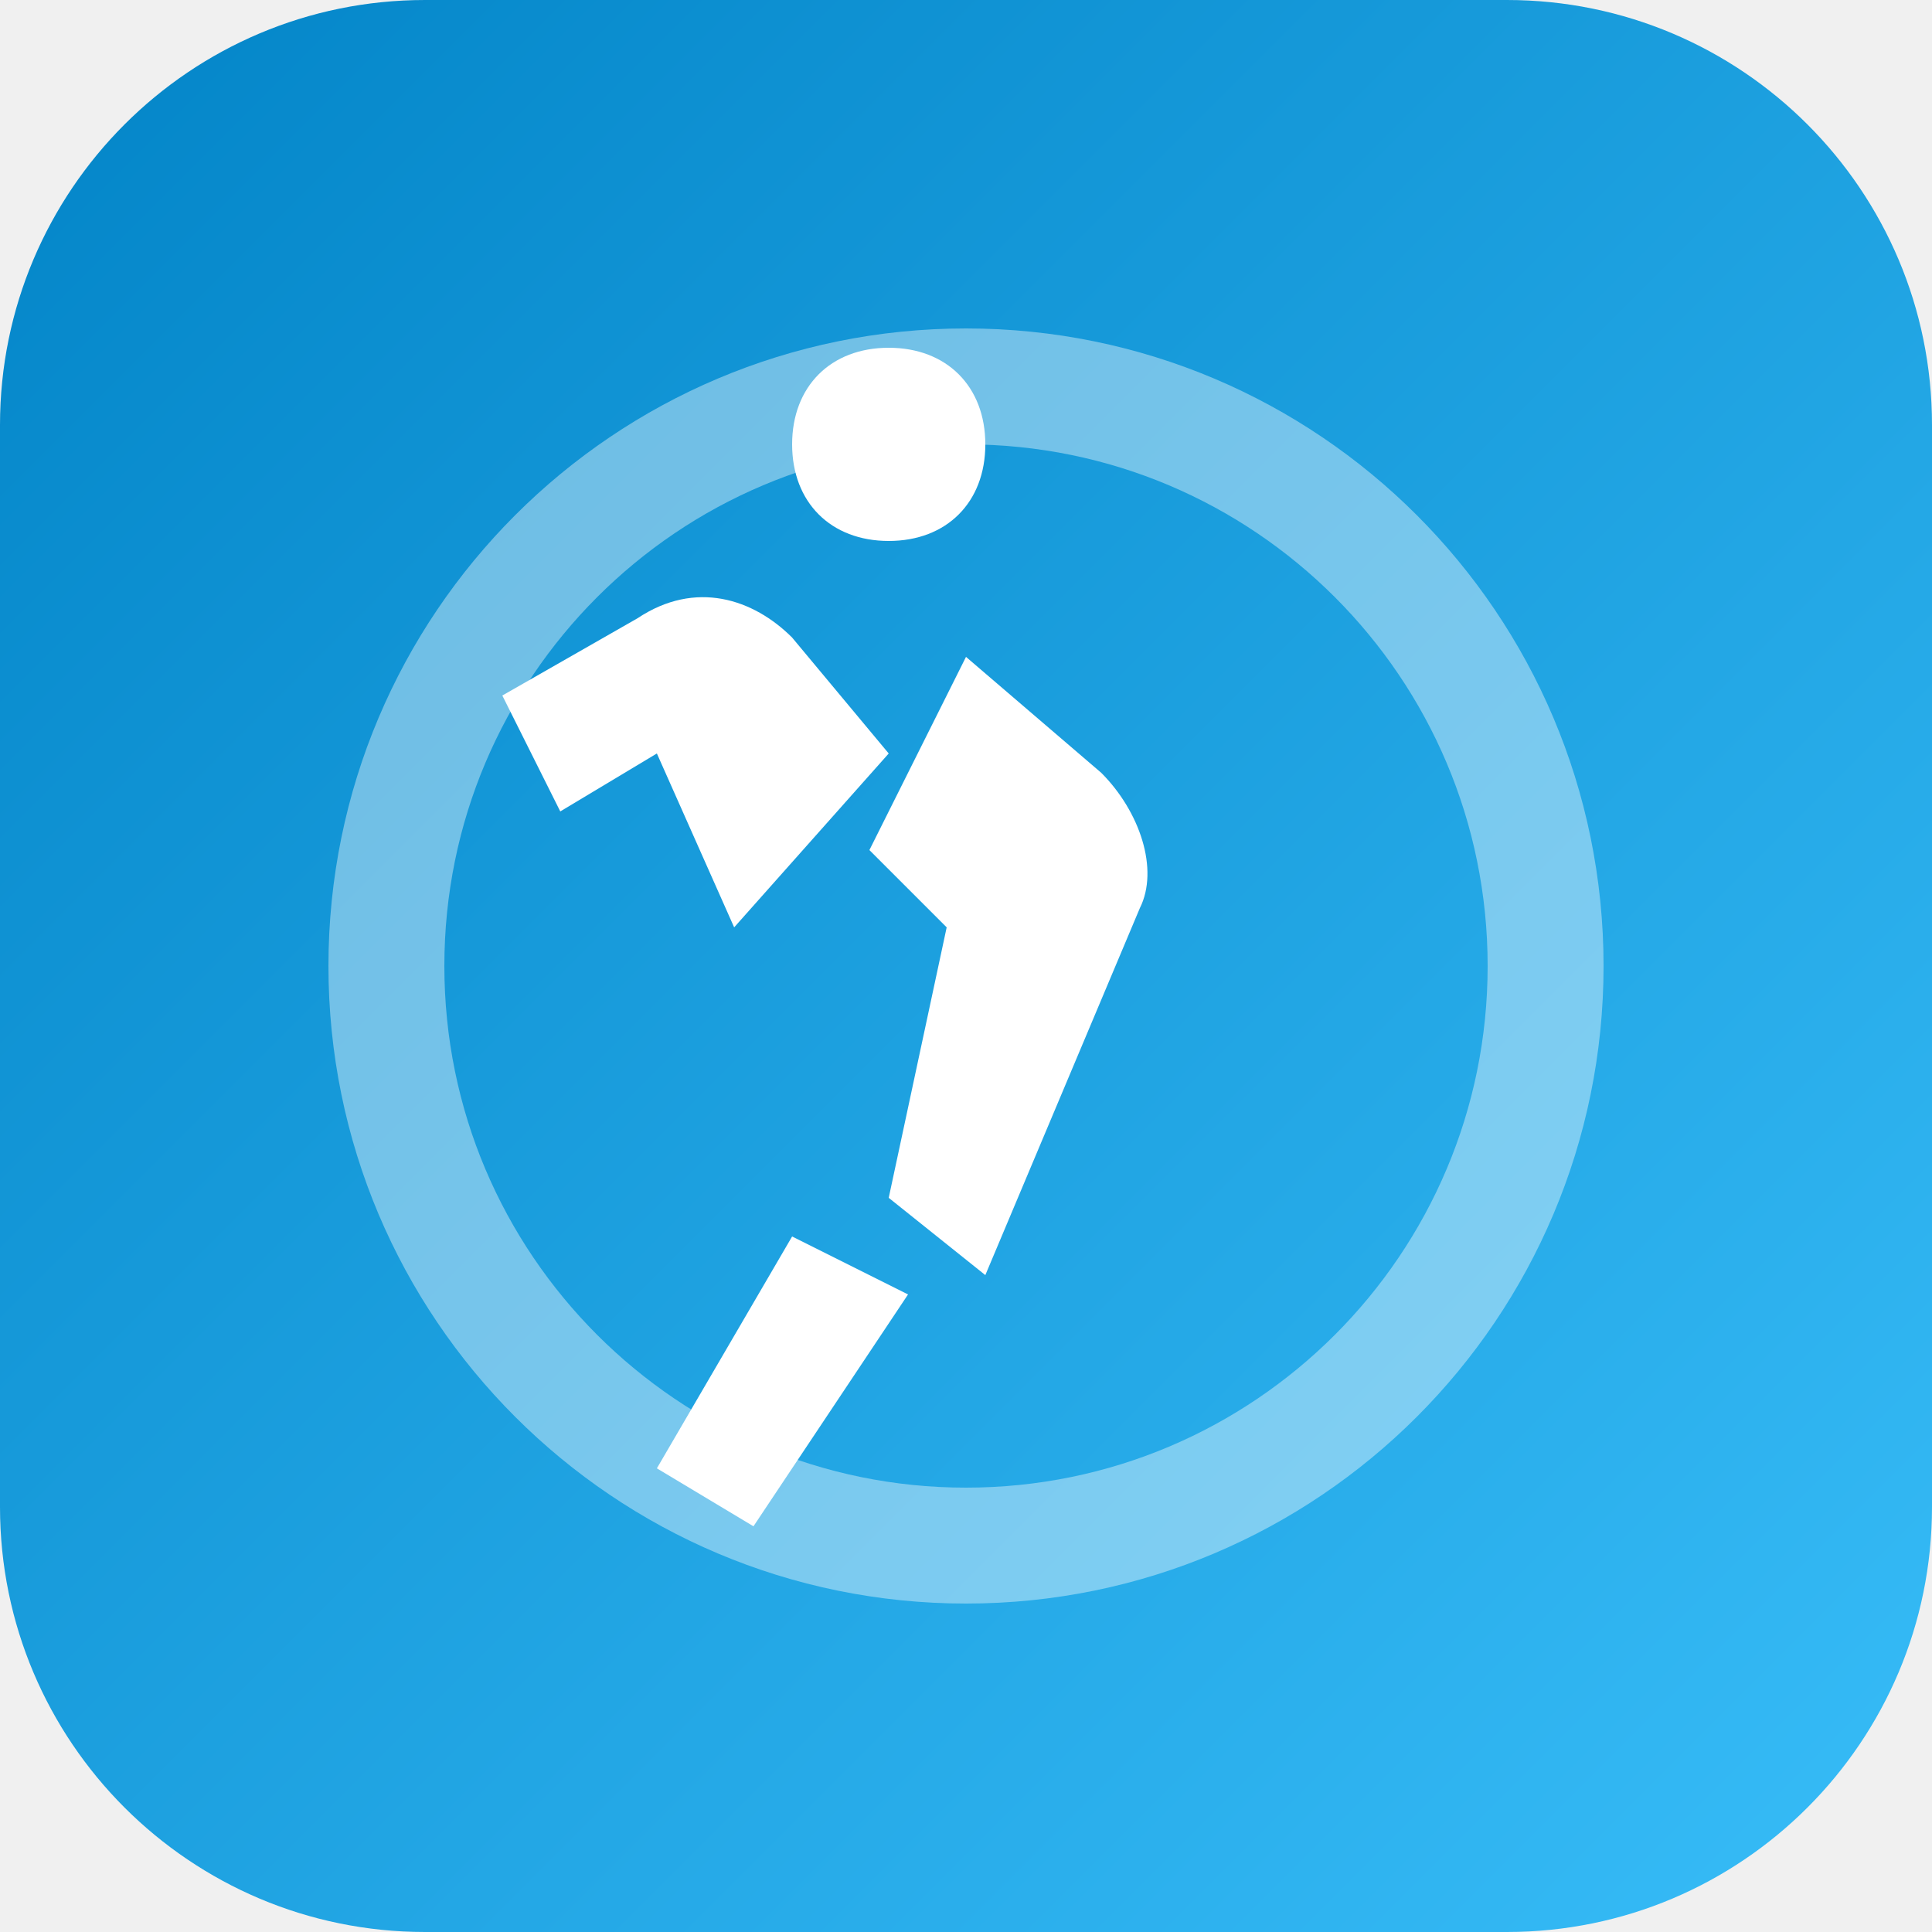
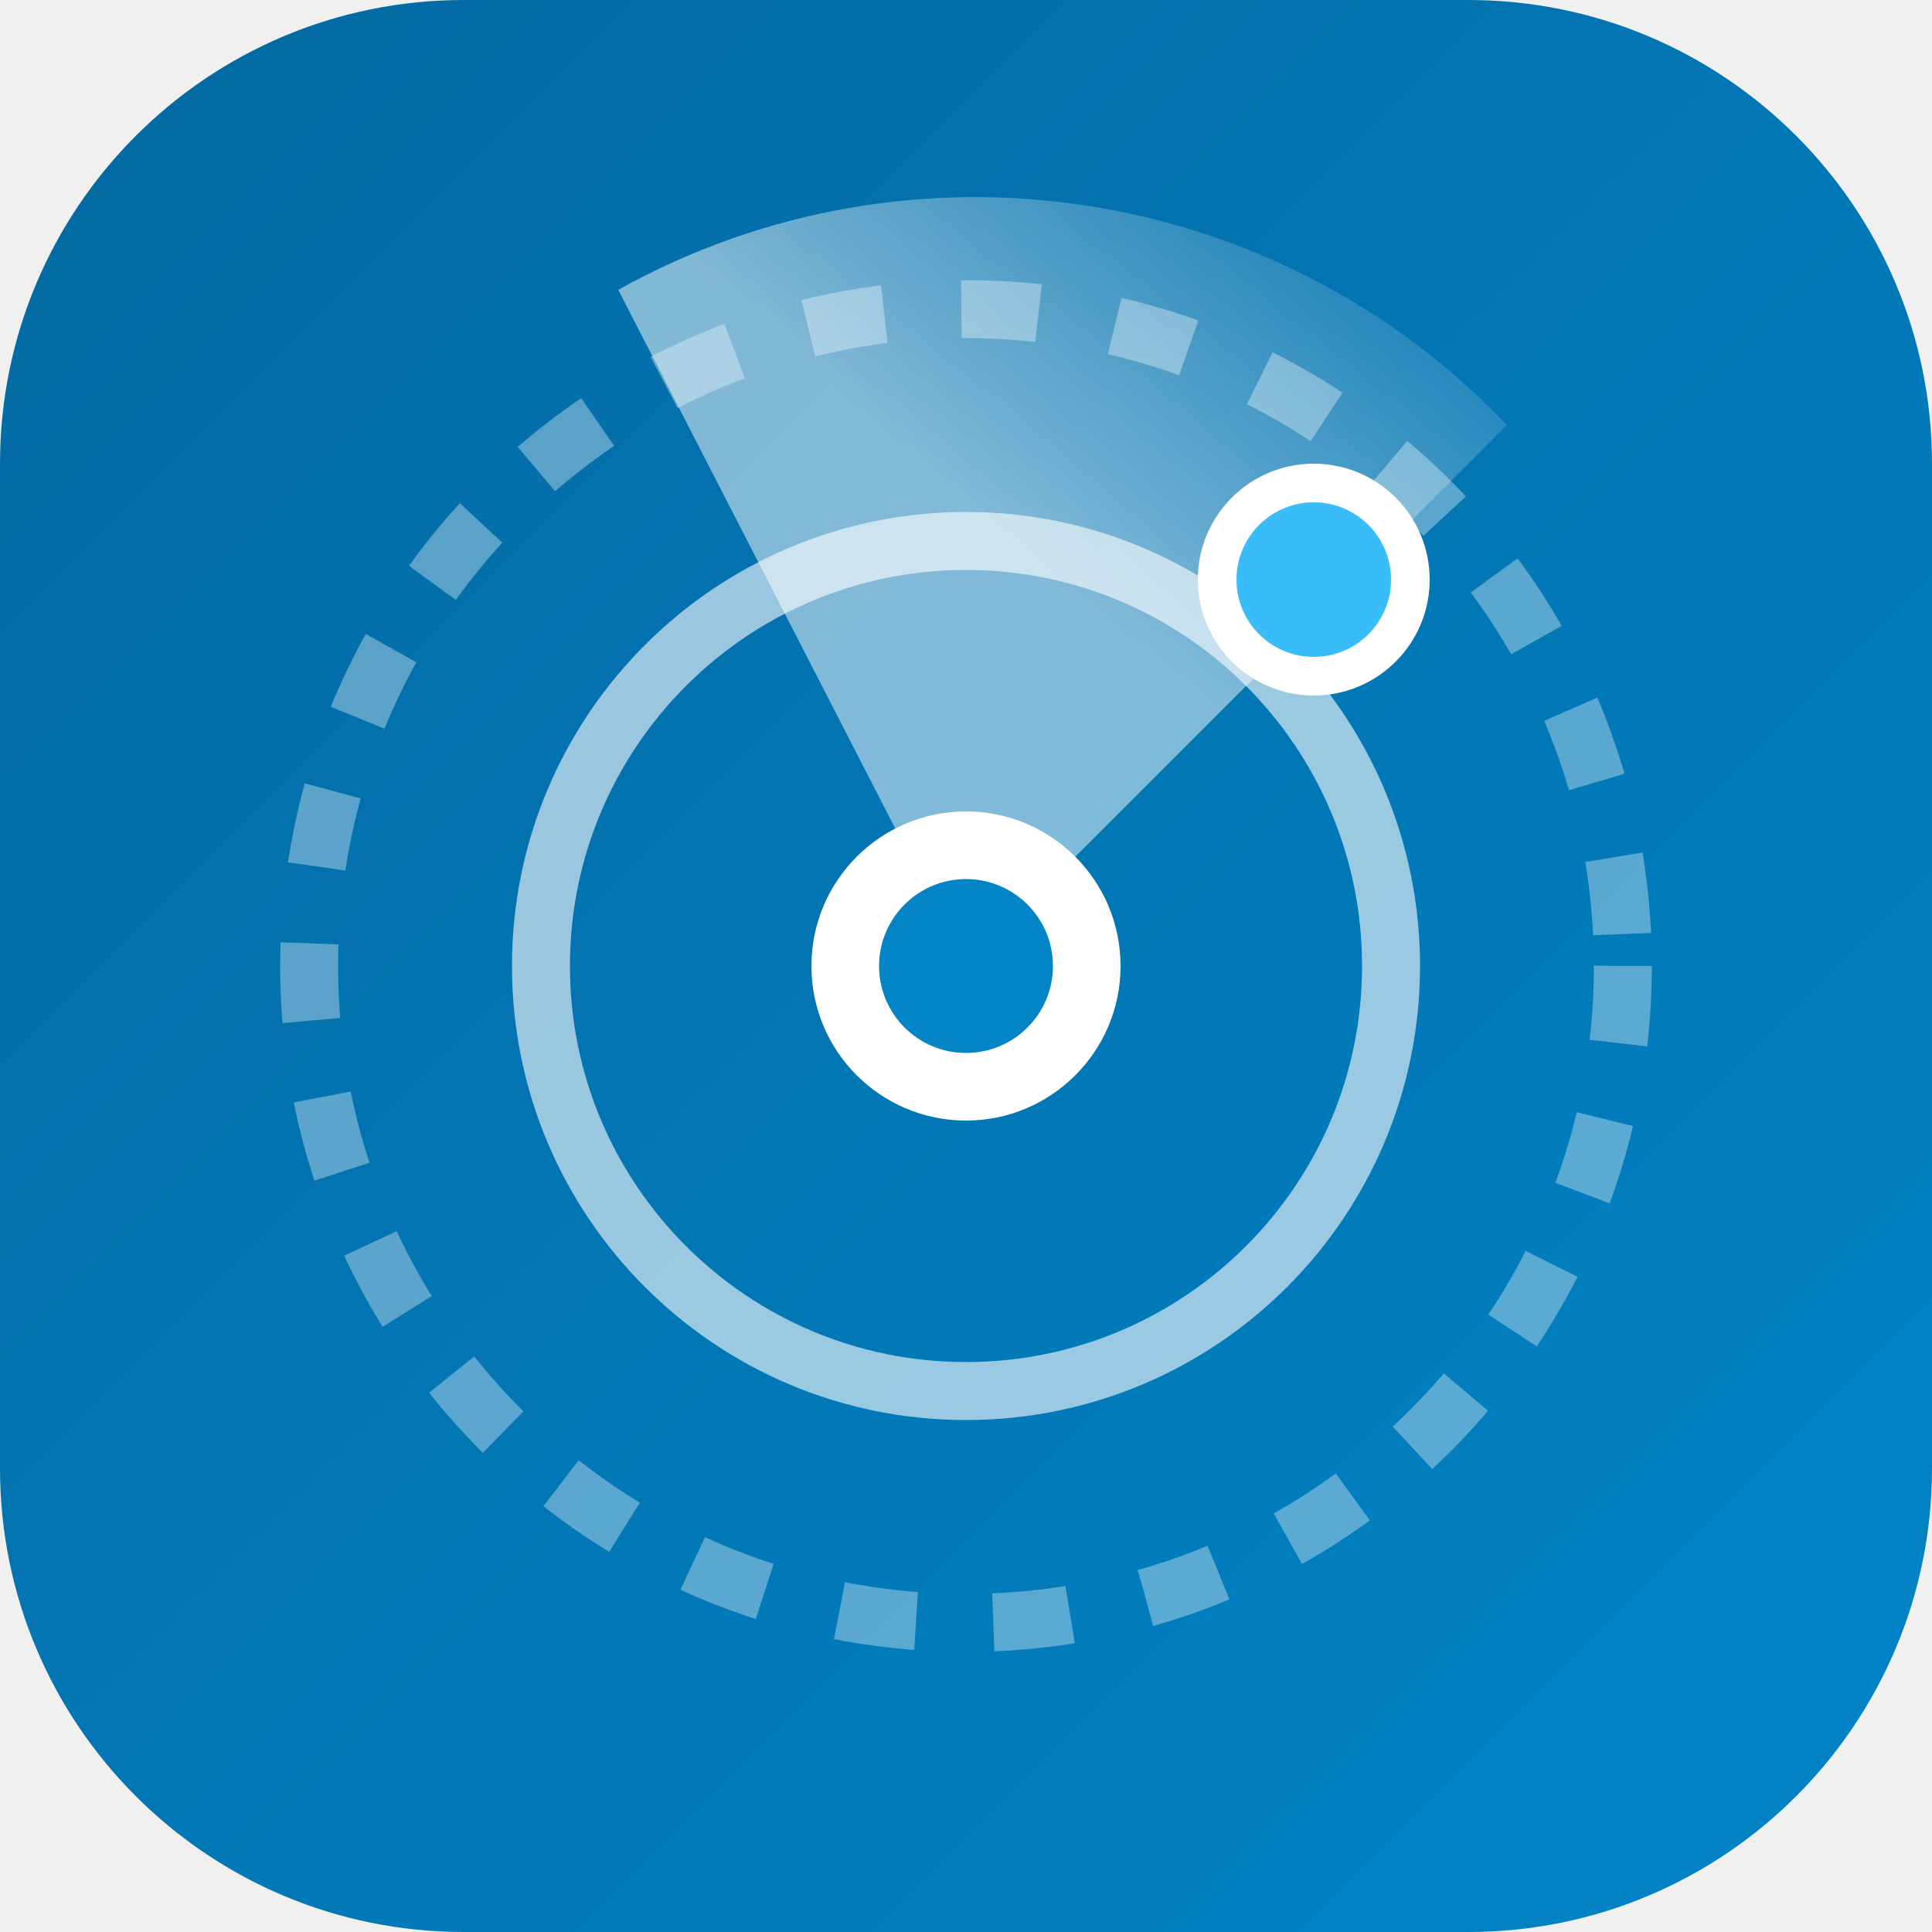
<svg xmlns="http://www.w3.org/2000/svg" viewBox="0 0 100 100">
  <defs>
    <linearGradient id="g" x1="0%" y1="0%" x2="100%" y2="100%">
-       <stop offset="0%" stop-color="#0284c7" />
-       <stop offset="100%" stop-color="#38bdf8" />
+       <stop offset="0%" stop-color="#0369a1" />
+       <stop offset="100%" stop-color="#0284c7" />
+     </linearGradient>
+     <linearGradient id="sweep" x1="50%" y1="50%" x2="100%" y2="0%">
+       <stop offset="0%" stop-color="#ffffff" stop-opacity="0.5" />
+       <stop offset="100%" stop-color="#ffffff" stop-opacity="0" />
    </linearGradient>
  </defs>
-   <rect width="100" height="100" rx="22" fill="url(#g)" />
-   <circle cx="50" cy="50" r="30" fill="none" stroke="#ffffff" stroke-width="6" opacity="0.4" />
-   <path d="M46 28 C49 28 51 26 51 23 C51 20 49 18 46 18 C43 18 41 20 41 23 C41 26 43 28 46 28 Z M38 48 L46 39 L41 33 C39 31 36 30 33 32 L26 36 L29 42 L34 39 L38 48 Z M45 44 L49 48 L46 62 L51 66 L59 47 C60 45 59 42 57 40 L50 34 L45 44 Z M41 64 L34 76 L39 79 L47 67 L41 64 Z" fill="#ffffff" />
+   <rect width="100" height="100" rx="24" fill="url(#g)" />
+   <circle cx="50" cy="50" r="34" stroke="#ffffff" stroke-width="3" stroke-dasharray="4 4" fill="none" opacity="0.35" />
+   <circle cx="50" cy="50" r="22" stroke="#ffffff" stroke-width="3" fill="none" opacity="0.6" />
+   <path d="M 50 50 L 78 22 A 38 38 0 0 0 32 15 Z" fill="url(#sweep)" />
+   <circle cx="50" cy="50" r="8" fill="#ffffff" />
+   <circle cx="50" cy="50" r="4.5" fill="#0284c7" />
+   <circle cx="68" cy="30" r="5" fill="#38bdf8" stroke="#ffffff" stroke-width="2" />
</svg>
